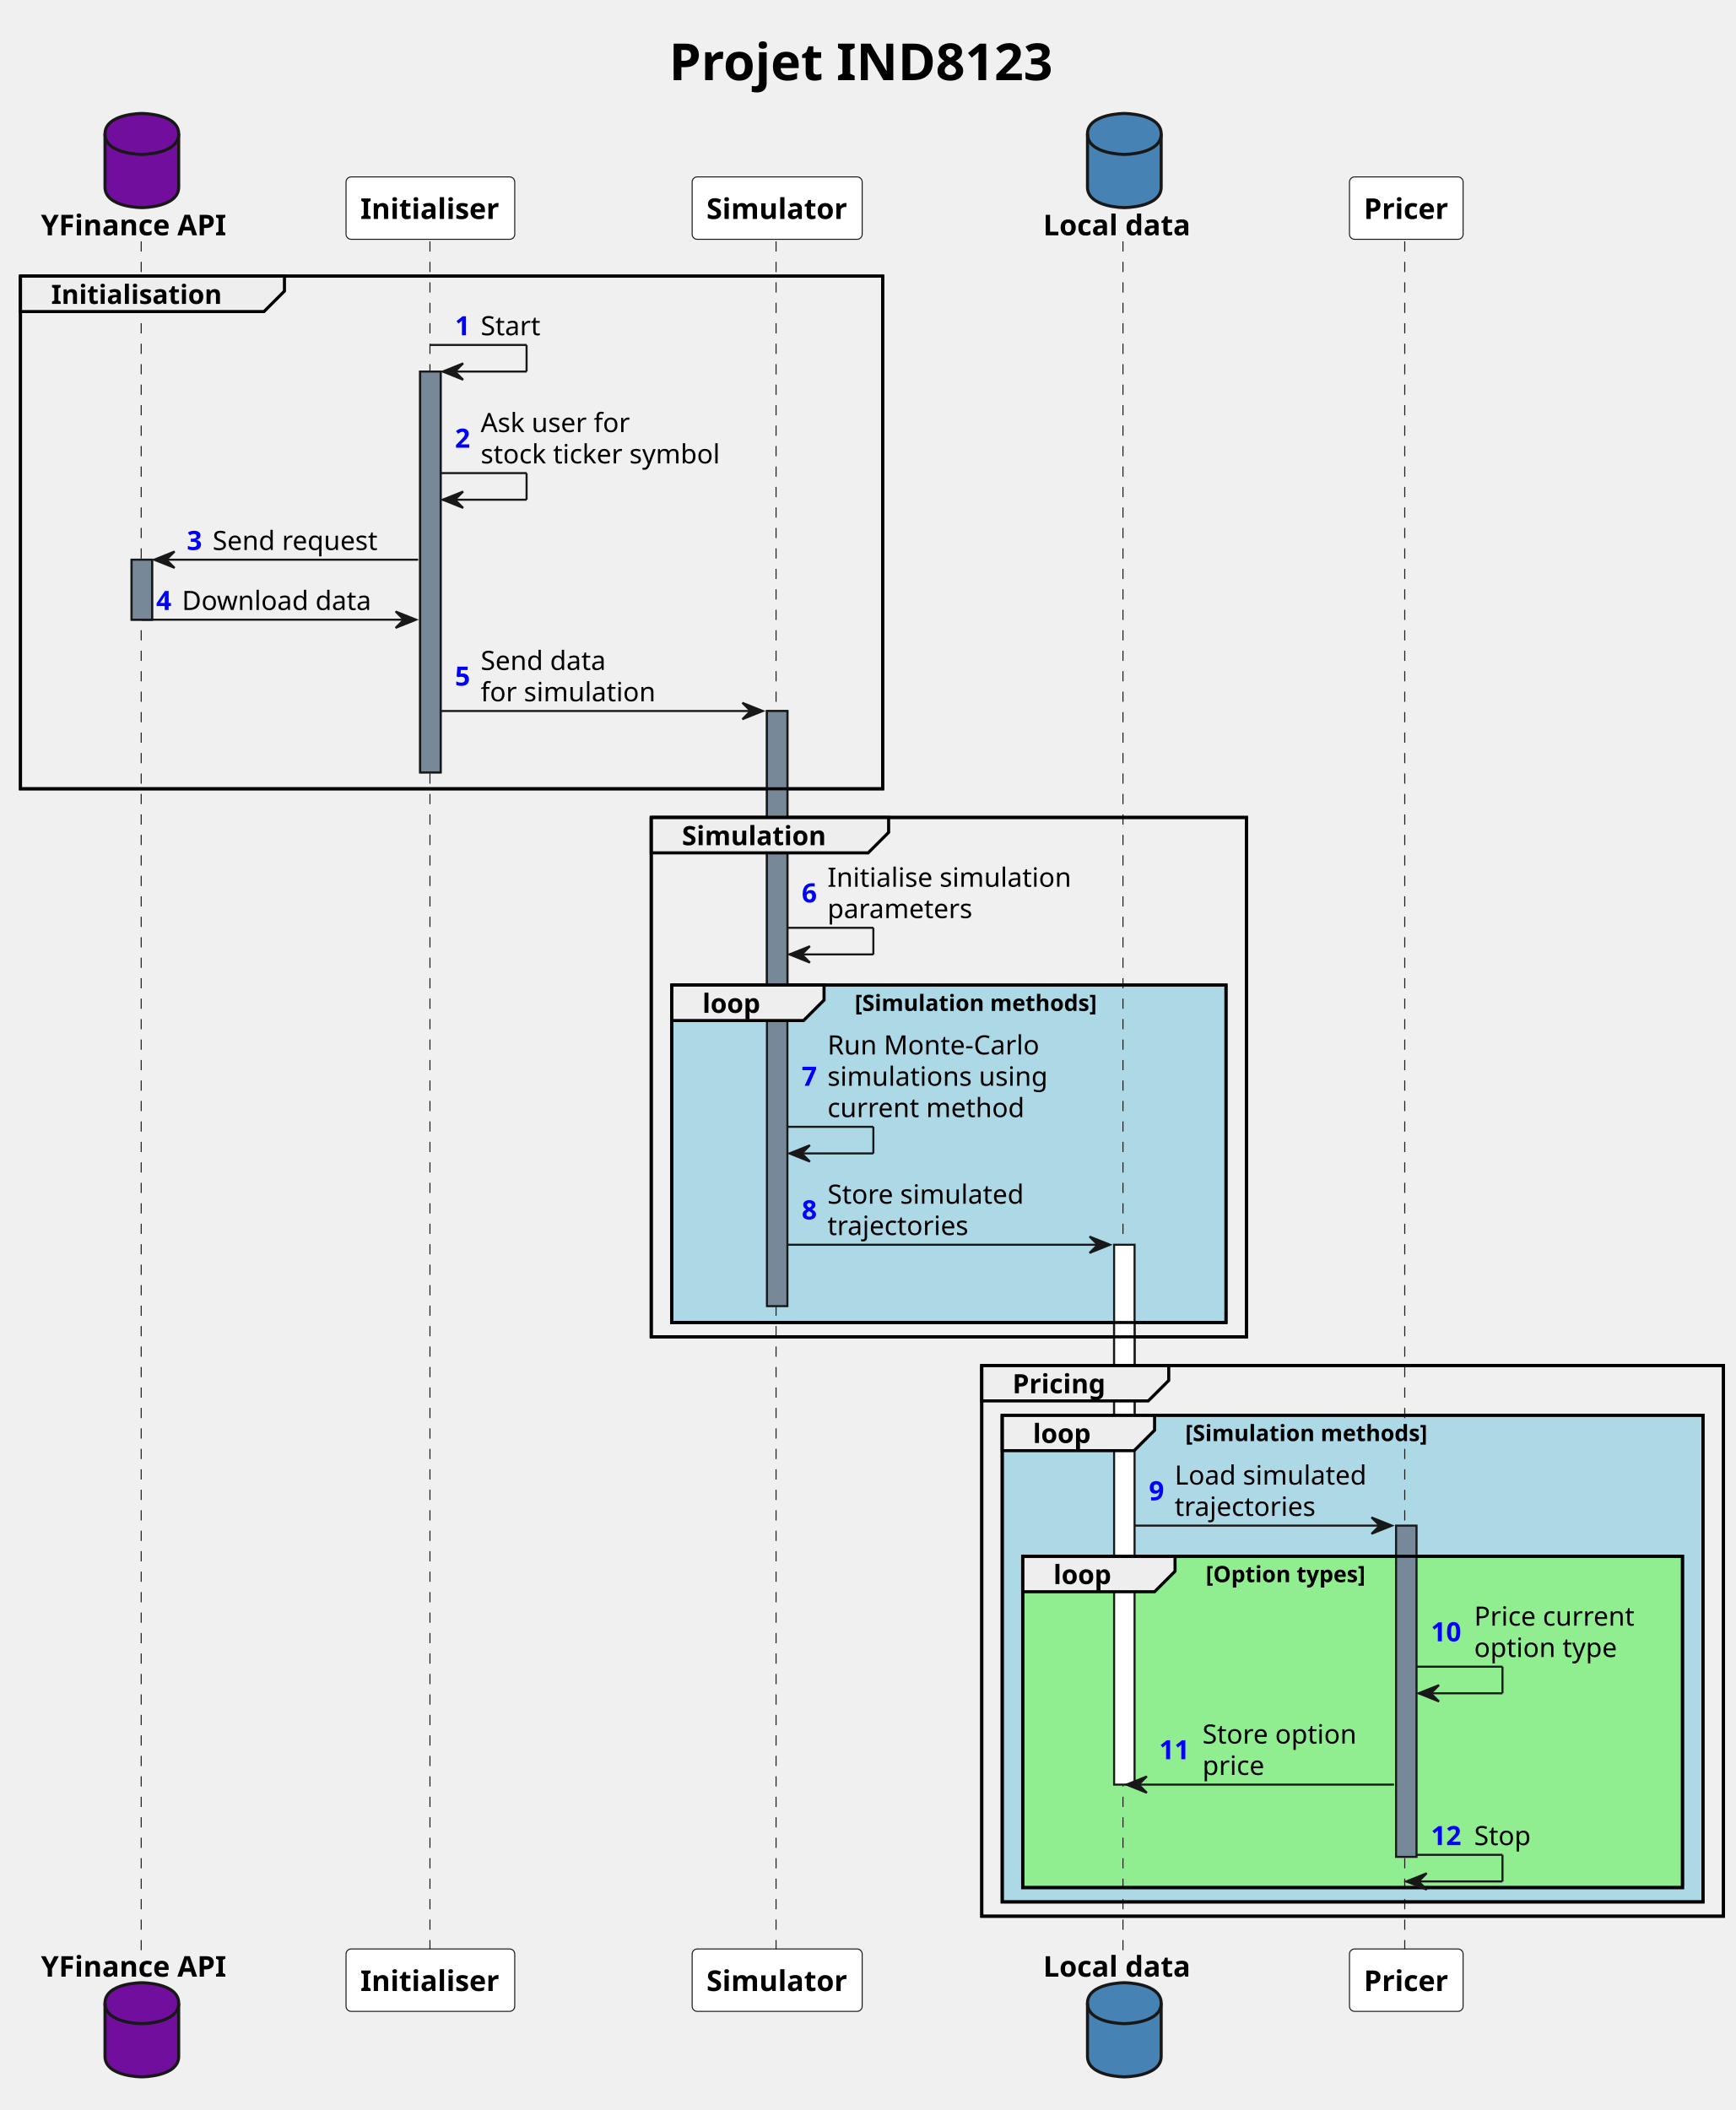
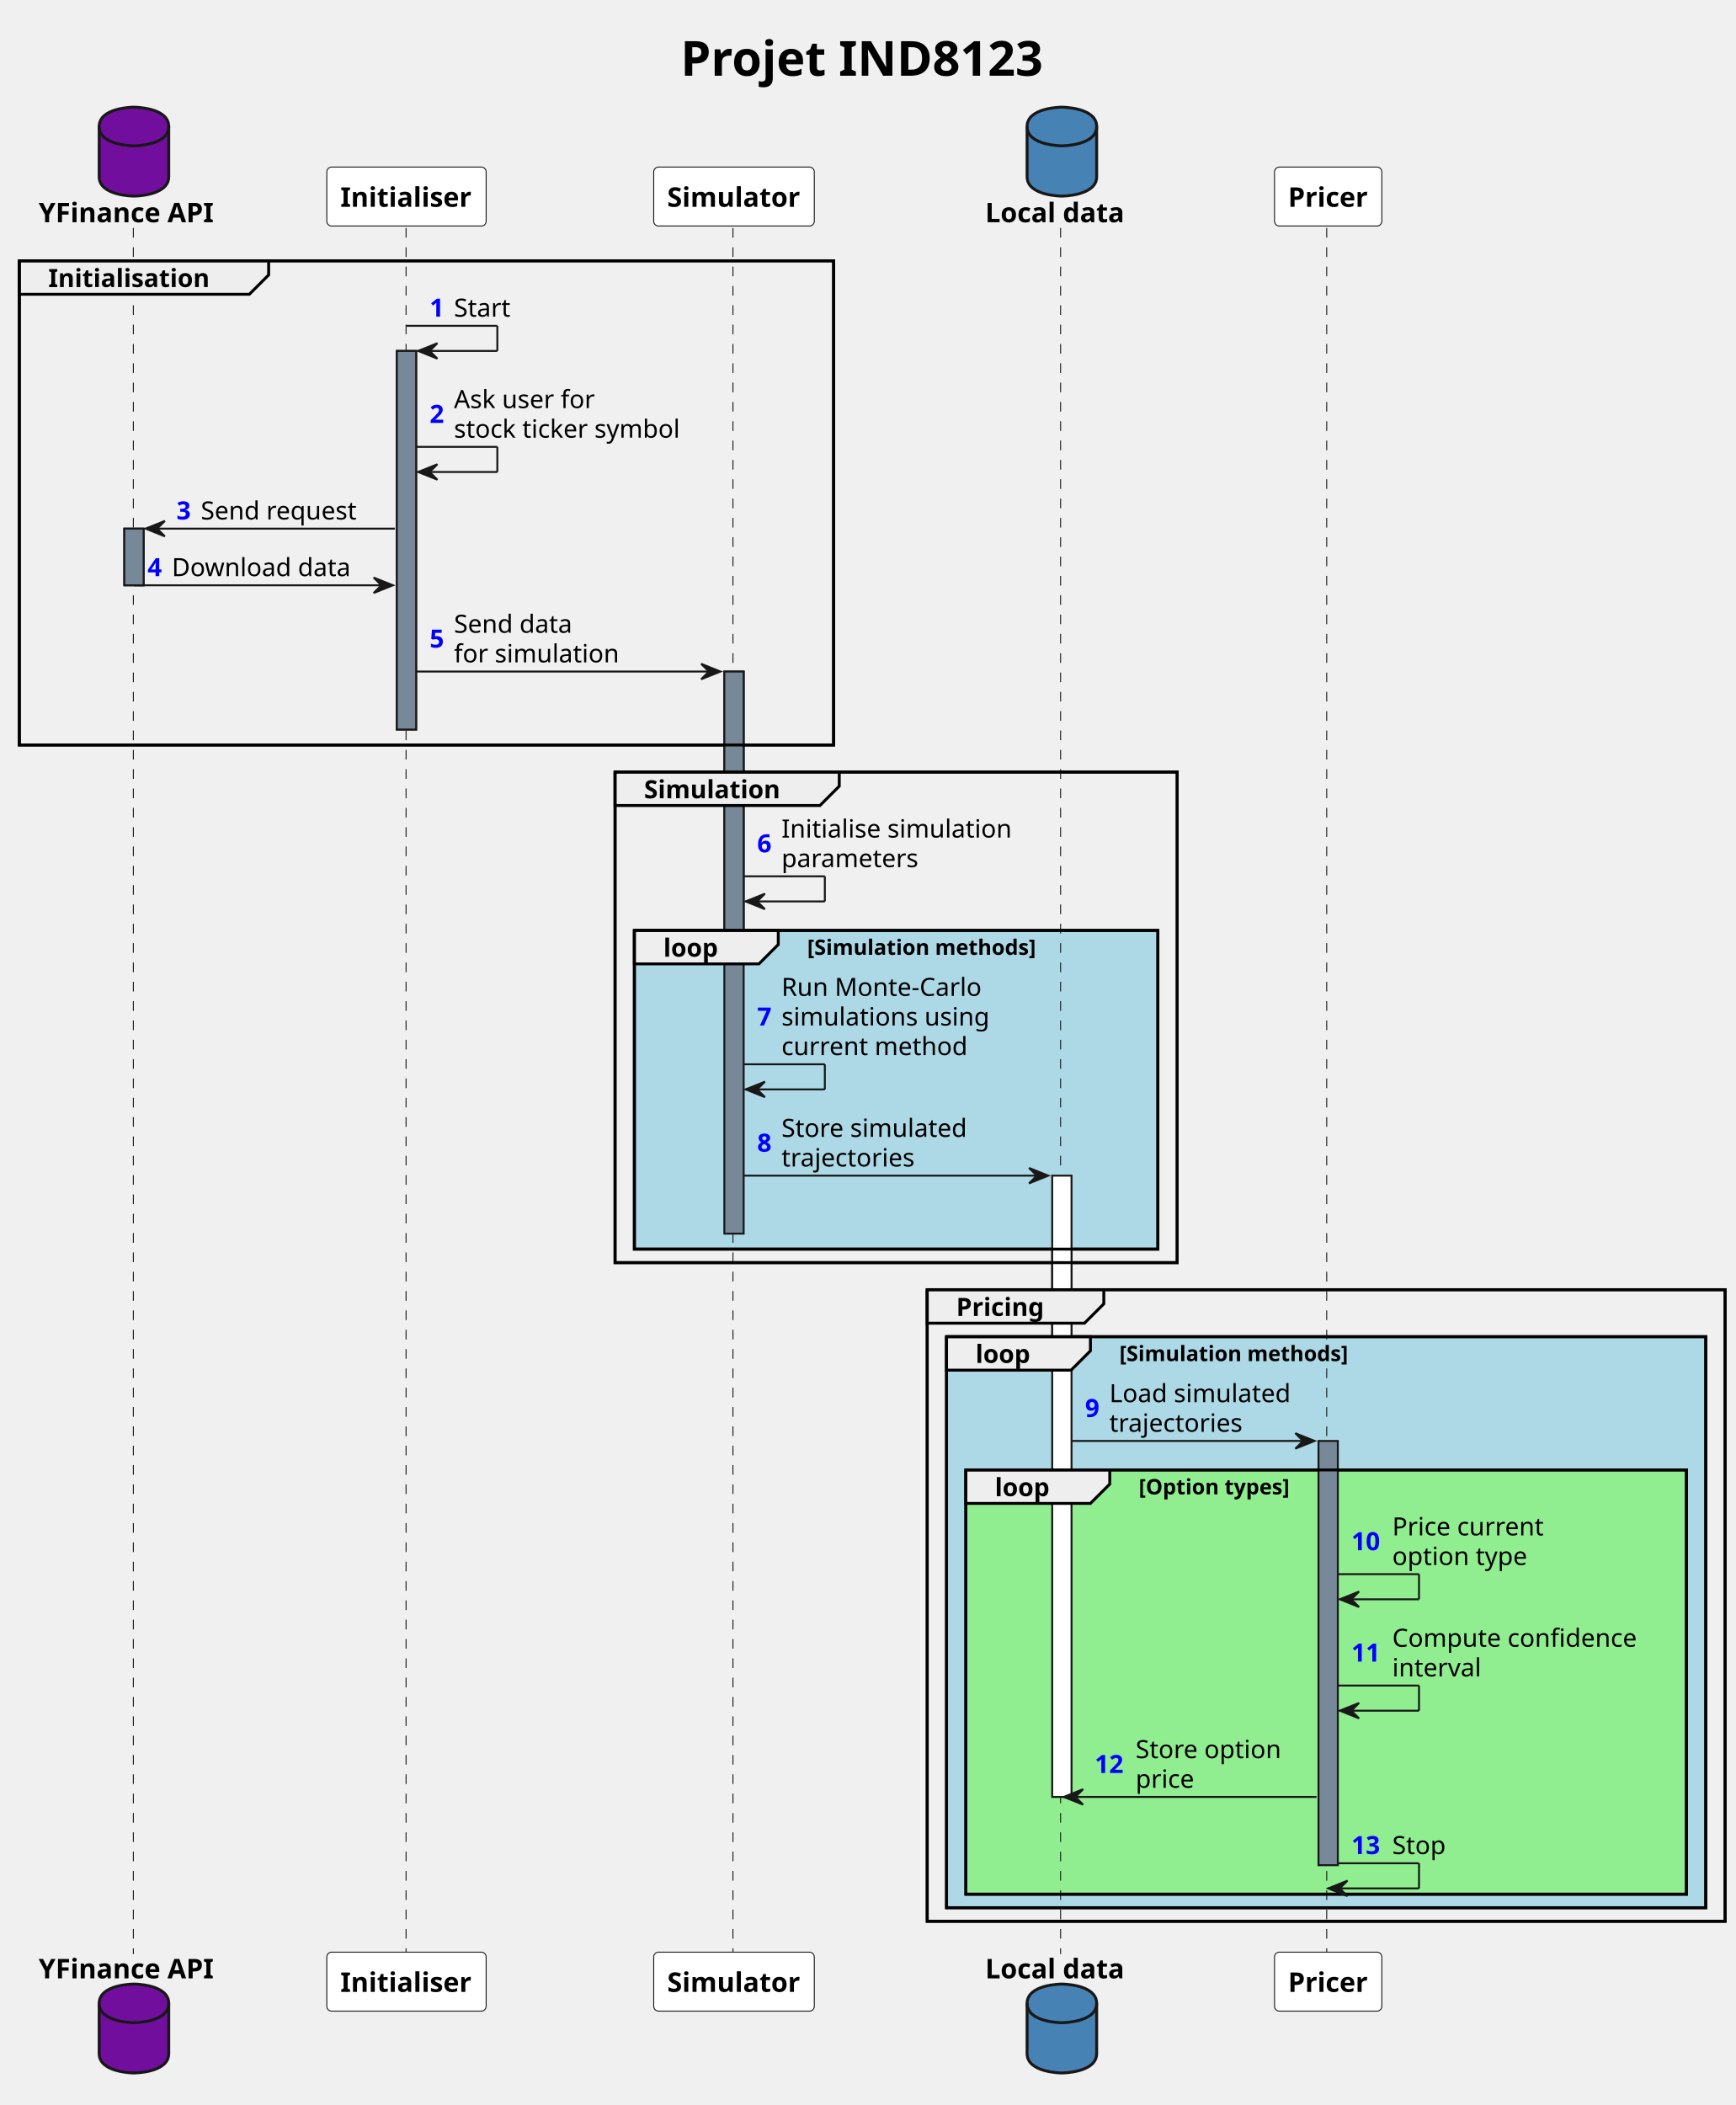
- <svg xmlns="http://www.w3.org/2000/svg" contentStyleType="text/css" data-diagram-type="SEQUENCE" height="1031px" preserveAspectRatio="none" style="width:848px;height:1031px;background:#FFFFFF;" version="1.1" viewBox="0 0 848 1031" width="848px" zoomAndPan="magnify">
+ <svg xmlns="http://www.w3.org/2000/svg" contentStyleType="text/css" data-diagram-type="SEQUENCE" height="1089px" preserveAspectRatio="none" style="width:898px;height:1089px;background:#FFFFFF;" version="1.1" viewBox="0 0 898 1089" width="898px" zoomAndPan="magnify">
  <defs />
  <g>
-     <text fill="#000000" font-family="sans-serif" font-size="25" font-weight="bold" lengthAdjust="spacing" textLength="197.302" x="326.93" y="39.17">Projet IND8123</text>
+     <text fill="#000000" font-family="sans-serif" font-size="25" font-weight="bold" lengthAdjust="spacing" textLength="197.302" x="352.137" y="39.17">Projet IND8123</text>
    <g>
      <rect fill="#778899" height="29.311" style="stroke:#181818;stroke-width:1;" width="10" x="64.314" y="273.484" />
    </g>
    <g>
      <rect fill="#778899" height="195.863" style="stroke:#181818;stroke-width:1;" width="10" x="205.317" y="181.553" />
    </g>
    <g>
      <rect fill="#778899" height="290.795" style="stroke:#181818;stroke-width:1;" width="10" x="374.771" y="347.416" />
    </g>
    <g>
-       <rect fill="#FFFFFF" height="263.795" style="stroke:#181818;stroke-width:1;" width="10" x="544.415" y="608.211" />
-     </g>
-     <g>
-       <rect fill="#778899" height="161.863" style="stroke:#181818;stroke-width:1;" width="10" x="682.195" y="745.453" />
+       <rect fill="#FFFFFF" height="321.416" style="stroke:#181818;stroke-width:1;" width="10" x="544.415" y="608.211" />
+     </g>
+     <g>
+       <rect fill="#778899" height="219.484" style="stroke:#181818;stroke-width:1;" width="10" x="682.195" y="745.453" />
    </g>
    <rect fill="none" height="250.484" style="stroke:#000000;stroke-width:1.5;" width="421.312" x="10" y="134.932" />
    <rect fill="none" height="253.795" style="stroke:#000000;stroke-width:1.5;" width="290.857" x="318.228" y="399.416" />
    <rect fill="#ADD8E6" height="164.863" style="stroke:#000000;stroke-width:1.5;" width="270.857" x="328.228" y="481.348" />
-     <rect fill="none" height="269.106" style="stroke:#000000;stroke-width:1.5;" width="362.419" x="479.743" y="667.211" />
-     <rect fill="#ADD8E6" height="237.795" style="stroke:#000000;stroke-width:1.5;" width="342.419" x="489.743" y="691.521" />
-     <rect fill="#90EE90" height="161.863" style="stroke:#000000;stroke-width:1.5;" width="322.419" x="499.743" y="760.453" />
-     <g>
-       <rect fill="#000000" fill-opacity="0" height="835.385" width="8" x="65.314" y="117.932" />
-       <line style="stroke:#181818;stroke-width:0.5;stroke-dasharray:5.0,5.0;" x1="69" x2="69" y1="117.932" y2="953.316" />
-     </g>
-     <g>
-       <rect fill="#000000" fill-opacity="0" height="835.385" width="8" x="206.317" y="117.932" />
-       <line style="stroke:#181818;stroke-width:0.5;stroke-dasharray:5.0,5.0;" x1="210.1" x2="210.1" y1="117.932" y2="953.316" />
-     </g>
-     <g>
-       <rect fill="#000000" fill-opacity="0" height="835.385" width="8" x="375.771" y="117.932" />
-       <line style="stroke:#181818;stroke-width:0.5;stroke-dasharray:5.0,5.0;" x1="379.228" x2="379.228" y1="117.932" y2="953.316" />
-     </g>
-     <g>
-       <rect fill="#000000" fill-opacity="0" height="835.385" width="8" x="545.415" y="117.932" />
-       <line style="stroke:#181818;stroke-width:0.5;stroke-dasharray:5.0,5.0;" x1="548.743" x2="548.743" y1="117.932" y2="953.316" />
-     </g>
-     <g>
-       <rect fill="#000000" fill-opacity="0" height="835.385" width="8" x="683.195" y="117.932" />
-       <line style="stroke:#181818;stroke-width:0.5;stroke-dasharray:5.0,5.0;" x1="686.435" x2="686.435" y1="117.932" y2="953.316" />
+     <rect fill="none" height="326.727" style="stroke:#000000;stroke-width:1.5;" width="412.832" x="479.743" y="667.211" />
+     <rect fill="#ADD8E6" height="295.416" style="stroke:#000000;stroke-width:1.5;" width="392.832" x="489.743" y="691.521" />
+     <rect fill="#90EE90" height="219.484" style="stroke:#000000;stroke-width:1.5;" width="372.832" x="499.743" y="760.453" />
+     <g>
+       <rect fill="#000000" fill-opacity="0" height="893.006" width="8" x="65.314" y="117.932" />
+       <line style="stroke:#181818;stroke-width:0.5;stroke-dasharray:5.0,5.0;" x1="69" x2="69" y1="117.932" y2="1010.938" />
+     </g>
+     <g>
+       <rect fill="#000000" fill-opacity="0" height="893.006" width="8" x="206.317" y="117.932" />
+       <line style="stroke:#181818;stroke-width:0.5;stroke-dasharray:5.0,5.0;" x1="210.1" x2="210.1" y1="117.932" y2="1010.938" />
+     </g>
+     <g>
+       <rect fill="#000000" fill-opacity="0" height="893.006" width="8" x="375.771" y="117.932" />
+       <line style="stroke:#181818;stroke-width:0.5;stroke-dasharray:5.0,5.0;" x1="379.228" x2="379.228" y1="117.932" y2="1010.938" />
+     </g>
+     <g>
+       <rect fill="#000000" fill-opacity="0" height="893.006" width="8" x="545.415" y="117.932" />
+       <line style="stroke:#181818;stroke-width:0.5;stroke-dasharray:5.0,5.0;" x1="548.743" x2="548.743" y1="117.932" y2="1010.938" />
+     </g>
+     <g>
+       <rect fill="#000000" fill-opacity="0" height="893.006" width="8" x="683.195" y="117.932" />
+       <line style="stroke:#181818;stroke-width:0.5;stroke-dasharray:5.0,5.0;" x1="686.435" x2="686.435" y1="117.932" y2="1010.938" />
    </g>
    <g class="participant participant-head" data-participant="YFinance API">
      <text fill="#000000" font-family="sans-serif" font-size="14" font-weight="bold" lengthAdjust="spacing" textLength="92.627" x="20" y="114.978">YFinance API</text>
      <path d="M51.313,65.443 C51.313,55.443 69.314,55.443 69.314,55.443 C69.314,55.443 87.314,55.443 87.314,65.443 L87.314,91.443 C87.314,101.443 69.314,101.443 69.314,101.443 C69.314,101.443 51.313,101.443 51.313,91.443 L51.313,65.443" fill="#720E9E" style="stroke:#181818;stroke-width:1.5;" />
      <path d="M51.313,65.443 C51.313,75.443 69.314,75.443 69.314,75.443 C69.314,75.443 87.314,75.443 87.314,65.443" fill="none" style="stroke:#181818;stroke-width:1.5;" />
    </g>
    <g class="participant participant-tail" data-participant="YFinance API">
-       <text fill="#000000" font-family="sans-serif" font-size="14" font-weight="bold" lengthAdjust="spacing" textLength="92.627" x="20" y="965.852">YFinance API</text>
-       <path d="M51.313,978.805 C51.313,968.805 69.314,968.805 69.314,968.805 C69.314,968.805 87.314,968.805 87.314,978.805 L87.314,1004.805 C87.314,1014.805 69.314,1014.805 69.314,1014.805 C69.314,1014.805 51.313,1014.805 51.313,1004.805 L51.313,978.805" fill="#720E9E" style="stroke:#181818;stroke-width:1.5;" />
-       <path d="M51.313,978.805 C51.313,988.805 69.314,988.805 69.314,988.805 C69.314,988.805 87.314,988.805 87.314,978.805" fill="none" style="stroke:#181818;stroke-width:1.5;" />
+       <text fill="#000000" font-family="sans-serif" font-size="14" font-weight="bold" lengthAdjust="spacing" textLength="92.627" x="20" y="1023.473">YFinance API</text>
+       <path d="M51.313,1036.426 C51.313,1026.426 69.314,1026.426 69.314,1026.426 C69.314,1026.426 87.314,1026.426 87.314,1036.426 L87.314,1062.426 C87.314,1072.426 69.314,1072.426 69.314,1072.426 C69.314,1072.426 51.313,1072.426 51.313,1062.426 L51.313,1036.426" fill="#720E9E" style="stroke:#181818;stroke-width:1.5;" />
+       <path d="M51.313,1036.426 C51.313,1046.426 69.314,1046.426 69.314,1046.426 C69.314,1046.426 87.314,1046.426 87.314,1036.426" fill="none" style="stroke:#181818;stroke-width:1.5;" />
    </g>
    <g class="participant participant-head" data-participant="Initialiser">
      <rect fill="#FFFFFF" height="30.488" rx="2.5" ry="2.5" style="stroke:#181818;stroke-width:0.5;" width="82.435" x="169.1" y="86.443" />
      <text fill="#000000" font-family="sans-serif" font-size="14" font-weight="bold" lengthAdjust="spacing" textLength="68.435" x="176.1" y="106.978">Initialiser</text>
    </g>
    <g class="participant participant-tail" data-participant="Initialiser">
-       <rect fill="#FFFFFF" height="30.488" rx="2.5" ry="2.5" style="stroke:#181818;stroke-width:0.5;" width="82.435" x="169.1" y="952.316" />
-       <text fill="#000000" font-family="sans-serif" font-size="14" font-weight="bold" lengthAdjust="spacing" textLength="68.435" x="176.1" y="972.852">Initialiser</text>
+       <rect fill="#FFFFFF" height="30.488" rx="2.5" ry="2.5" style="stroke:#181818;stroke-width:0.5;" width="82.435" x="169.1" y="1009.938" />
+       <text fill="#000000" font-family="sans-serif" font-size="14" font-weight="bold" lengthAdjust="spacing" textLength="68.435" x="176.1" y="1030.473">Initialiser</text>
    </g>
    <g class="participant participant-head" data-participant="Simulator">
      <rect fill="#FFFFFF" height="30.488" rx="2.5" ry="2.5" style="stroke:#181818;stroke-width:0.5;" width="83.084" x="338.228" y="86.443" />
      <text fill="#000000" font-family="sans-serif" font-size="14" font-weight="bold" lengthAdjust="spacing" textLength="69.084" x="345.228" y="106.978">Simulator</text>
    </g>
    <g class="participant participant-tail" data-participant="Simulator">
-       <rect fill="#FFFFFF" height="30.488" rx="2.5" ry="2.5" style="stroke:#181818;stroke-width:0.5;" width="83.084" x="338.228" y="952.316" />
-       <text fill="#000000" font-family="sans-serif" font-size="14" font-weight="bold" lengthAdjust="spacing" textLength="69.084" x="345.228" y="972.852">Simulator</text>
+       <rect fill="#FFFFFF" height="30.488" rx="2.5" ry="2.5" style="stroke:#181818;stroke-width:0.5;" width="83.084" x="338.228" y="1009.938" />
+       <text fill="#000000" font-family="sans-serif" font-size="14" font-weight="bold" lengthAdjust="spacing" textLength="69.084" x="345.228" y="1030.473">Simulator</text>
    </g>
    <g class="participant participant-head" data-participant="Local data">
      <text fill="#000000" font-family="sans-serif" font-size="14" font-weight="bold" lengthAdjust="spacing" textLength="73.343" x="509.743" y="114.978">Local data</text>
      <path d="M531.415,65.443 C531.415,55.443 549.415,55.443 549.415,55.443 C549.415,55.443 567.415,55.443 567.415,65.443 L567.415,91.443 C567.415,101.443 549.415,101.443 549.415,101.443 C549.415,101.443 531.415,101.443 531.415,91.443 L531.415,65.443" fill="#4682B4" style="stroke:#181818;stroke-width:1.5;" />
      <path d="M531.415,65.443 C531.415,75.443 549.415,75.443 549.415,75.443 C549.415,75.443 567.415,75.443 567.415,65.443" fill="none" style="stroke:#181818;stroke-width:1.5;" />
    </g>
    <g class="participant participant-tail" data-participant="Local data">
-       <text fill="#000000" font-family="sans-serif" font-size="14" font-weight="bold" lengthAdjust="spacing" textLength="73.343" x="509.743" y="965.852">Local data</text>
-       <path d="M531.415,978.805 C531.415,968.805 549.415,968.805 549.415,968.805 C549.415,968.805 567.415,968.805 567.415,978.805 L567.415,1004.805 C567.415,1014.805 549.415,1014.805 549.415,1014.805 C549.415,1014.805 531.415,1014.805 531.415,1004.805 L531.415,978.805" fill="#4682B4" style="stroke:#181818;stroke-width:1.5;" />
-       <path d="M531.415,978.805 C531.415,988.805 549.415,988.805 549.415,988.805 C549.415,988.805 567.415,988.805 567.415,978.805" fill="none" style="stroke:#181818;stroke-width:1.5;" />
+       <text fill="#000000" font-family="sans-serif" font-size="14" font-weight="bold" lengthAdjust="spacing" textLength="73.343" x="509.743" y="1023.473">Local data</text>
+       <path d="M531.415,1036.426 C531.415,1026.426 549.415,1026.426 549.415,1026.426 C549.415,1026.426 567.415,1026.426 567.415,1036.426 L567.415,1062.426 C567.415,1072.426 549.415,1072.426 549.415,1072.426 C549.415,1072.426 531.415,1072.426 531.415,1062.426 L531.415,1036.426" fill="#4682B4" style="stroke:#181818;stroke-width:1.5;" />
+       <path d="M531.415,1036.426 C531.415,1046.426 549.415,1046.426 549.415,1046.426 C549.415,1046.426 567.415,1046.426 567.415,1036.426" fill="none" style="stroke:#181818;stroke-width:1.5;" />
    </g>
    <g class="participant participant-head" data-participant="Pricer">
      <rect fill="#FFFFFF" height="30.488" rx="2.5" ry="2.5" style="stroke:#181818;stroke-width:0.5;" width="55.522" x="659.435" y="86.443" />
      <text fill="#000000" font-family="sans-serif" font-size="14" font-weight="bold" lengthAdjust="spacing" textLength="41.522" x="666.435" y="106.978">Pricer</text>
    </g>
    <g class="participant participant-tail" data-participant="Pricer">
-       <rect fill="#FFFFFF" height="30.488" rx="2.5" ry="2.5" style="stroke:#181818;stroke-width:0.5;" width="55.522" x="659.435" y="952.316" />
-       <text fill="#000000" font-family="sans-serif" font-size="14" font-weight="bold" lengthAdjust="spacing" textLength="41.522" x="666.435" y="972.852">Pricer</text>
+       <rect fill="#FFFFFF" height="30.488" rx="2.5" ry="2.5" style="stroke:#181818;stroke-width:0.5;" width="55.522" x="659.435" y="1009.938" />
+       <text fill="#000000" font-family="sans-serif" font-size="14" font-weight="bold" lengthAdjust="spacing" textLength="41.522" x="666.435" y="1030.473">Pricer</text>
    </g>
    <g>
      <rect fill="#778899" height="29.311" style="stroke:#181818;stroke-width:1;" width="10" x="64.314" y="273.484" />
    </g>
    <g>
      <rect fill="#778899" height="195.863" style="stroke:#181818;stroke-width:1;" width="10" x="205.317" y="181.553" />
    </g>
    <g>
      <rect fill="#778899" height="290.795" style="stroke:#181818;stroke-width:1;" width="10" x="374.771" y="347.416" />
    </g>
    <g>
-       <rect fill="#FFFFFF" height="263.795" style="stroke:#181818;stroke-width:1;" width="10" x="544.415" y="608.211" />
-     </g>
-     <g>
-       <rect fill="#778899" height="161.863" style="stroke:#181818;stroke-width:1;" width="10" x="682.195" y="745.453" />
+       <rect fill="#FFFFFF" height="321.416" style="stroke:#181818;stroke-width:1;" width="10" x="544.415" y="608.211" />
+     </g>
+     <g>
+       <rect fill="#778899" height="219.484" style="stroke:#181818;stroke-width:1;" width="10" x="682.195" y="745.453" />
    </g>
    <path d="M10,134.932 L138.999,134.932 L138.999,142.242 L128.999,152.242 L10,152.242 L10,134.932" fill="#EEEEEE" style="stroke:#000000;stroke-width:1.5;" />
    <rect fill="none" height="250.484" style="stroke:#000000;stroke-width:1.5;" width="421.312" x="10" y="134.932" />
    <text fill="#000000" font-family="sans-serif" font-size="13" font-weight="bold" lengthAdjust="spacing" textLength="83.999" x="25" y="148.5">Initialisation</text>
    <g class="message" data-participant-1="Initialiser" data-participant-2="Initialiser">
      <line style="stroke:#181818;stroke-width:1;" x1="210.317" x2="257.317" y1="168.553" y2="168.553" />
      <line style="stroke:#181818;stroke-width:1;" x1="257.317" x2="257.317" y1="168.553" y2="181.553" />
      <line style="stroke:#181818;stroke-width:1;" x1="216.317" x2="257.317" y1="181.553" y2="181.553" />
      <polygon fill="#181818" points="226.317,177.553,216.317,181.553,226.317,185.553,222.317,181.553" style="stroke:#181818;stroke-width:1;" />
      <text fill="#0000FF" font-family="sans-serif" font-size="13" font-weight="bold" lengthAdjust="spacing" textLength="8.576" x="222.317" y="163.81">1</text>
      <text fill="#000000" font-family="sans-serif" font-size="13" lengthAdjust="spacing" textLength="29.225" x="234.893" y="163.81">Start</text>
    </g>
    <g class="message" data-participant-1="Initialiser" data-participant-2="Initialiser">
      <line style="stroke:#181818;stroke-width:1;" x1="215.317" x2="257.317" y1="231.174" y2="231.174" />
      <line style="stroke:#181818;stroke-width:1;" x1="257.317" x2="257.317" y1="231.174" y2="244.174" />
      <line style="stroke:#181818;stroke-width:1;" x1="216.317" x2="257.317" y1="244.174" y2="244.174" />
      <polygon fill="#181818" points="226.317,240.174,216.317,244.174,226.317,248.174,222.317,244.174" style="stroke:#181818;stroke-width:1;" />
      <text fill="#0000FF" font-family="sans-serif" font-size="13" font-weight="bold" lengthAdjust="spacing" textLength="8.576" x="222.317" y="218.776">2</text>
      <text fill="#000000" font-family="sans-serif" font-size="13" lengthAdjust="spacing" textLength="76.762" x="234.893" y="211.121">Ask user for</text>
      <text fill="#000000" font-family="sans-serif" font-size="13" lengthAdjust="spacing" textLength="122.878" x="234.893" y="226.432">stock ticker symbol</text>
    </g>
    <g class="message" data-participant-1="Initialiser" data-participant-2="YFinance API">
      <polygon fill="#181818" points="85.314,269.484,75.314,273.484,85.314,277.484,81.314,273.484" style="stroke:#181818;stroke-width:1;" />
      <line style="stroke:#181818;stroke-width:1;" x1="79.314" x2="204.317" y1="273.484" y2="273.484" />
      <text fill="#0000FF" font-family="sans-serif" font-size="13" font-weight="bold" lengthAdjust="spacing" textLength="8.576" x="91.314" y="268.742">3</text>
      <text fill="#000000" font-family="sans-serif" font-size="13" lengthAdjust="spacing" textLength="82.151" x="103.889" y="268.742">Send request</text>
    </g>
    <g class="message" data-participant-1="YFinance API" data-participant-2="Initialiser">
      <polygon fill="#181818" points="193.317,298.795,203.317,302.795,193.317,306.795,197.317,302.795" style="stroke:#181818;stroke-width:1;" />
      <line style="stroke:#181818;stroke-width:1;" x1="69.314" x2="199.317" y1="302.795" y2="302.795" />
      <text fill="#0000FF" font-family="sans-serif" font-size="13" font-weight="bold" lengthAdjust="spacing" textLength="8.576" x="76.314" y="298.053">4</text>
      <text fill="#000000" font-family="sans-serif" font-size="13" lengthAdjust="spacing" textLength="94.428" x="88.889" y="298.053">Download data</text>
    </g>
    <g class="message" data-participant-1="Initialiser" data-participant-2="Simulator">
      <polygon fill="#181818" points="362.771,343.416,372.771,347.416,362.771,351.416,366.771,347.416" style="stroke:#181818;stroke-width:1;" />
      <line style="stroke:#181818;stroke-width:1;" x1="215.317" x2="368.771" y1="347.416" y2="347.416" />
      <text fill="#0000FF" font-family="sans-serif" font-size="13" font-weight="bold" lengthAdjust="spacing" textLength="8.576" x="222.317" y="335.019">5</text>
      <text fill="#000000" font-family="sans-serif" font-size="13" lengthAdjust="spacing" textLength="62.01" x="234.893" y="327.363">Send data</text>
      <text fill="#000000" font-family="sans-serif" font-size="13" lengthAdjust="spacing" textLength="88.397" x="234.893" y="342.674">for simulation</text>
    </g>
    <path d="M318.228,399.416 L434.233,399.416 L434.233,406.727 L424.233,416.727 L318.228,416.727 L318.228,399.416" fill="#EEEEEE" style="stroke:#000000;stroke-width:1.5;" />
    <rect fill="none" height="253.795" style="stroke:#000000;stroke-width:1.5;" width="290.857" x="318.228" y="399.416" />
    <text fill="#000000" font-family="sans-serif" font-size="13" font-weight="bold" lengthAdjust="spacing" textLength="71.005" x="333.228" y="412.984">Simulation</text>
    <g class="message" data-participant-1="Simulator" data-participant-2="Simulator">
      <line style="stroke:#181818;stroke-width:1;" x1="384.771" x2="426.771" y1="453.348" y2="453.348" />
      <line style="stroke:#181818;stroke-width:1;" x1="426.771" x2="426.771" y1="453.348" y2="466.348" />
      <line style="stroke:#181818;stroke-width:1;" x1="385.771" x2="426.771" y1="466.348" y2="466.348" />
      <polygon fill="#181818" points="395.771,462.348,385.771,466.348,395.771,470.348,391.771,466.348" style="stroke:#181818;stroke-width:1;" />
      <text fill="#0000FF" font-family="sans-serif" font-size="13" font-weight="bold" lengthAdjust="spacing" textLength="8.576" x="391.771" y="440.95">6</text>
      <text fill="#000000" font-family="sans-serif" font-size="13" lengthAdjust="spacing" textLength="123.068" x="404.346" y="433.295">Initialise simulation</text>
      <text fill="#000000" font-family="sans-serif" font-size="13" lengthAdjust="spacing" textLength="71.29" x="404.346" y="448.606">parameters</text>
    </g>
    <path d="M328.228,481.348 L402.675,481.348 L402.675,488.658 L392.675,498.658 L328.228,498.658 L328.228,481.348" fill="#EEEEEE" style="stroke:#000000;stroke-width:1.5;" />
    <rect fill="none" height="164.863" style="stroke:#000000;stroke-width:1.5;" width="270.857" x="328.228" y="481.348" />
    <text fill="#000000" font-family="sans-serif" font-size="13" font-weight="bold" lengthAdjust="spacing" textLength="29.447" x="343.228" y="494.916">loop</text>
    <text fill="#000000" font-family="sans-serif" font-size="11" font-weight="bold" lengthAdjust="spacing" textLength="121.188" x="417.675" y="493.982">[Simulation methods]</text>
    <g class="message" data-participant-1="Simulator" data-participant-2="Simulator">
      <line style="stroke:#181818;stroke-width:1;" x1="384.771" x2="426.771" y1="550.59" y2="550.59" />
      <line style="stroke:#181818;stroke-width:1;" x1="426.771" x2="426.771" y1="550.59" y2="563.59" />
      <line style="stroke:#181818;stroke-width:1;" x1="385.771" x2="426.771" y1="563.59" y2="563.59" />
      <polygon fill="#181818" points="395.771,559.59,385.771,563.59,395.771,567.59,391.771,563.59" style="stroke:#181818;stroke-width:1;" />
      <text fill="#0000FF" font-family="sans-serif" font-size="13" font-weight="bold" lengthAdjust="spacing" textLength="8.576" x="391.771" y="530.537">7</text>
      <text fill="#000000" font-family="sans-serif" font-size="13" lengthAdjust="spacing" textLength="108.583" x="404.346" y="515.227">Run Monte-Carlo</text>
      <text fill="#000000" font-family="sans-serif" font-size="13" lengthAdjust="spacing" textLength="111.566" x="404.346" y="530.537">simulations using</text>
      <text fill="#000000" font-family="sans-serif" font-size="13" lengthAdjust="spacing" textLength="98.128" x="404.346" y="545.848">current method</text>
    </g>
    <g class="message" data-participant-1="Simulator" data-participant-2="Local data">
      <polygon fill="#181818" points="532.415,604.211,542.415,608.211,532.415,612.211,536.415,608.211" style="stroke:#181818;stroke-width:1;" />
      <line style="stroke:#181818;stroke-width:1;" x1="384.771" x2="538.415" y1="608.211" y2="608.211" />
      <text fill="#0000FF" font-family="sans-serif" font-size="13" font-weight="bold" lengthAdjust="spacing" textLength="8.576" x="391.771" y="595.813">8</text>
      <text fill="#000000" font-family="sans-serif" font-size="13" lengthAdjust="spacing" textLength="98.338" x="404.346" y="588.158">Store simulated</text>
      <text fill="#000000" font-family="sans-serif" font-size="13" lengthAdjust="spacing" textLength="71.011" x="404.346" y="603.469">trajectories</text>
    </g>
    <path d="M479.743,667.211 L571.113,667.211 L571.113,674.521 L561.113,684.521 L479.743,684.521 L479.743,667.211" fill="#EEEEEE" style="stroke:#000000;stroke-width:1.5;" />
-     <rect fill="none" height="269.106" style="stroke:#000000;stroke-width:1.5;" width="362.419" x="479.743" y="667.211" />
+     <rect fill="none" height="326.727" style="stroke:#000000;stroke-width:1.5;" width="412.832" x="479.743" y="667.211" />
    <text fill="#000000" font-family="sans-serif" font-size="13" font-weight="bold" lengthAdjust="spacing" textLength="46.37" x="494.743" y="680.779">Pricing</text>
    <path d="M489.743,691.521 L564.19,691.521 L564.19,698.832 L554.19,708.832 L489.743,708.832 L489.743,691.521" fill="#EEEEEE" style="stroke:#000000;stroke-width:1.5;" />
-     <rect fill="none" height="237.795" style="stroke:#000000;stroke-width:1.5;" width="342.419" x="489.743" y="691.521" />
+     <rect fill="none" height="295.416" style="stroke:#000000;stroke-width:1.5;" width="392.832" x="489.743" y="691.521" />
    <text fill="#000000" font-family="sans-serif" font-size="13" font-weight="bold" lengthAdjust="spacing" textLength="29.447" x="504.743" y="705.09">loop</text>
    <text fill="#000000" font-family="sans-serif" font-size="11" font-weight="bold" lengthAdjust="spacing" textLength="121.188" x="579.19" y="704.156">[Simulation methods]</text>
    <g class="message" data-participant-1="Local data" data-participant-2="Pricer">
      <polygon fill="#181818" points="670.195,741.453,680.195,745.453,670.195,749.453,674.195,745.453" style="stroke:#181818;stroke-width:1;" />
      <line style="stroke:#181818;stroke-width:1;" x1="554.415" x2="676.195" y1="745.453" y2="745.453" />
      <text fill="#0000FF" font-family="sans-serif" font-size="13" font-weight="bold" lengthAdjust="spacing" textLength="8.576" x="561.415" y="733.056">9</text>
      <text fill="#000000" font-family="sans-serif" font-size="13" lengthAdjust="spacing" textLength="96.205" x="573.99" y="725.4">Load simulated</text>
      <text fill="#000000" font-family="sans-serif" font-size="13" lengthAdjust="spacing" textLength="71.011" x="573.99" y="740.711">trajectories</text>
    </g>
    <path d="M499.743,760.453 L574.19,760.453 L574.19,767.764 L564.19,777.764 L499.743,777.764 L499.743,760.453" fill="#EEEEEE" style="stroke:#000000;stroke-width:1.5;" />
-     <rect fill="none" height="161.863" style="stroke:#000000;stroke-width:1.5;" width="322.419" x="499.743" y="760.453" />
+     <rect fill="none" height="219.484" style="stroke:#000000;stroke-width:1.5;" width="372.832" x="499.743" y="760.453" />
    <text fill="#000000" font-family="sans-serif" font-size="13" font-weight="bold" lengthAdjust="spacing" textLength="29.447" x="514.743" y="774.021">loop</text>
    <text fill="#000000" font-family="sans-serif" font-size="11" font-weight="bold" lengthAdjust="spacing" textLength="81.232" x="589.19" y="773.088">[Option types]</text>
    <g class="message" data-participant-1="Pricer" data-participant-2="Pricer">
      <line style="stroke:#181818;stroke-width:1;" x1="692.195" x2="734.195" y1="814.385" y2="814.385" />
      <line style="stroke:#181818;stroke-width:1;" x1="734.195" x2="734.195" y1="814.385" y2="827.385" />
      <line style="stroke:#181818;stroke-width:1;" x1="693.195" x2="734.195" y1="827.385" y2="827.385" />
      <polygon fill="#181818" points="703.195,823.385,693.195,827.385,703.195,831.385,699.195,827.385" style="stroke:#181818;stroke-width:1;" />
      <text fill="#0000FF" font-family="sans-serif" font-size="13" font-weight="bold" lengthAdjust="spacing" textLength="17.151" x="699.195" y="801.987">10</text>
      <text fill="#000000" font-family="sans-serif" font-size="13" lengthAdjust="spacing" textLength="79.815" x="720.347" y="794.332">Price current</text>
      <text fill="#000000" font-family="sans-serif" font-size="13" lengthAdjust="spacing" textLength="72.033" x="720.347" y="809.643">option type</text>
    </g>
+     <g class="message" data-participant-1="Pricer" data-participant-2="Pricer">
+       <line style="stroke:#181818;stroke-width:1;" x1="692.195" x2="734.195" y1="872.006" y2="872.006" />
+       <line style="stroke:#181818;stroke-width:1;" x1="734.195" x2="734.195" y1="872.006" y2="885.006" />
+       <line style="stroke:#181818;stroke-width:1;" x1="693.195" x2="734.195" y1="885.006" y2="885.006" />
+       <polygon fill="#181818" points="703.195,881.006,693.195,885.006,703.195,889.006,699.195,885.006" style="stroke:#181818;stroke-width:1;" />
+       <text fill="#0000FF" font-family="sans-serif" font-size="13" font-weight="bold" lengthAdjust="spacing" textLength="17.151" x="699.195" y="859.608">11</text>
+       <text fill="#000000" font-family="sans-serif" font-size="13" lengthAdjust="spacing" textLength="130.228" x="720.347" y="851.953">Compute confidence</text>
+       <text fill="#000000" font-family="sans-serif" font-size="13" lengthAdjust="spacing" textLength="46.916" x="720.347" y="867.264">interval</text>
+     </g>
    <g class="message" data-participant-1="Pricer" data-participant-2="Local data">
-       <polygon fill="#181818" points="560.415,868.006,550.415,872.006,560.415,876.006,556.415,872.006" style="stroke:#181818;stroke-width:1;" />
-       <line style="stroke:#181818;stroke-width:1;" x1="554.415" x2="681.195" y1="872.006" y2="872.006" />
-       <text fill="#0000FF" font-family="sans-serif" font-size="13" font-weight="bold" lengthAdjust="spacing" textLength="17.151" x="566.415" y="859.608">11</text>
-       <text fill="#000000" font-family="sans-serif" font-size="13" lengthAdjust="spacing" textLength="77.365" x="587.566" y="851.953">Store option</text>
-       <text fill="#000000" font-family="sans-serif" font-size="13" lengthAdjust="spacing" textLength="31.161" x="587.566" y="867.264">price</text>
+       <polygon fill="#181818" points="560.415,925.627,550.415,929.627,560.415,933.627,556.415,929.627" style="stroke:#181818;stroke-width:1;" />
+       <line style="stroke:#181818;stroke-width:1;" x1="554.415" x2="681.195" y1="929.627" y2="929.627" />
+       <text fill="#0000FF" font-family="sans-serif" font-size="13" font-weight="bold" lengthAdjust="spacing" textLength="17.151" x="566.415" y="917.23">12</text>
+       <text fill="#000000" font-family="sans-serif" font-size="13" lengthAdjust="spacing" textLength="77.365" x="587.566" y="909.574">Store option</text>
+       <text fill="#000000" font-family="sans-serif" font-size="13" lengthAdjust="spacing" textLength="31.161" x="587.566" y="924.885">price</text>
    </g>
    <g class="message" data-participant-1="Pricer" data-participant-2="Pricer">
-       <line style="stroke:#181818;stroke-width:1;" x1="692.195" x2="734.195" y1="906.316" y2="906.316" />
-       <line style="stroke:#181818;stroke-width:1;" x1="734.195" x2="734.195" y1="906.316" y2="919.316" />
-       <line style="stroke:#181818;stroke-width:1;" x1="687.195" x2="734.195" y1="919.316" y2="919.316" />
-       <polygon fill="#181818" points="697.195,915.316,687.195,919.316,697.195,923.316,693.195,919.316" style="stroke:#181818;stroke-width:1;" />
-       <text fill="#0000FF" font-family="sans-serif" font-size="13" font-weight="bold" lengthAdjust="spacing" textLength="17.151" x="699.195" y="901.574">12</text>
-       <text fill="#000000" font-family="sans-serif" font-size="13" lengthAdjust="spacing" textLength="28.031" x="720.347" y="901.574">Stop</text>
+       <line style="stroke:#181818;stroke-width:1;" x1="692.195" x2="734.195" y1="963.938" y2="963.938" />
+       <line style="stroke:#181818;stroke-width:1;" x1="734.195" x2="734.195" y1="963.938" y2="976.938" />
+       <line style="stroke:#181818;stroke-width:1;" x1="687.195" x2="734.195" y1="976.938" y2="976.938" />
+       <polygon fill="#181818" points="697.195,972.938,687.195,976.938,697.195,980.938,693.195,976.938" style="stroke:#181818;stroke-width:1;" />
+       <text fill="#0000FF" font-family="sans-serif" font-size="13" font-weight="bold" lengthAdjust="spacing" textLength="17.151" x="699.195" y="959.195">13</text>
+       <text fill="#000000" font-family="sans-serif" font-size="13" lengthAdjust="spacing" textLength="28.031" x="720.347" y="959.195">Stop</text>
    </g>
  </g>
</svg>
